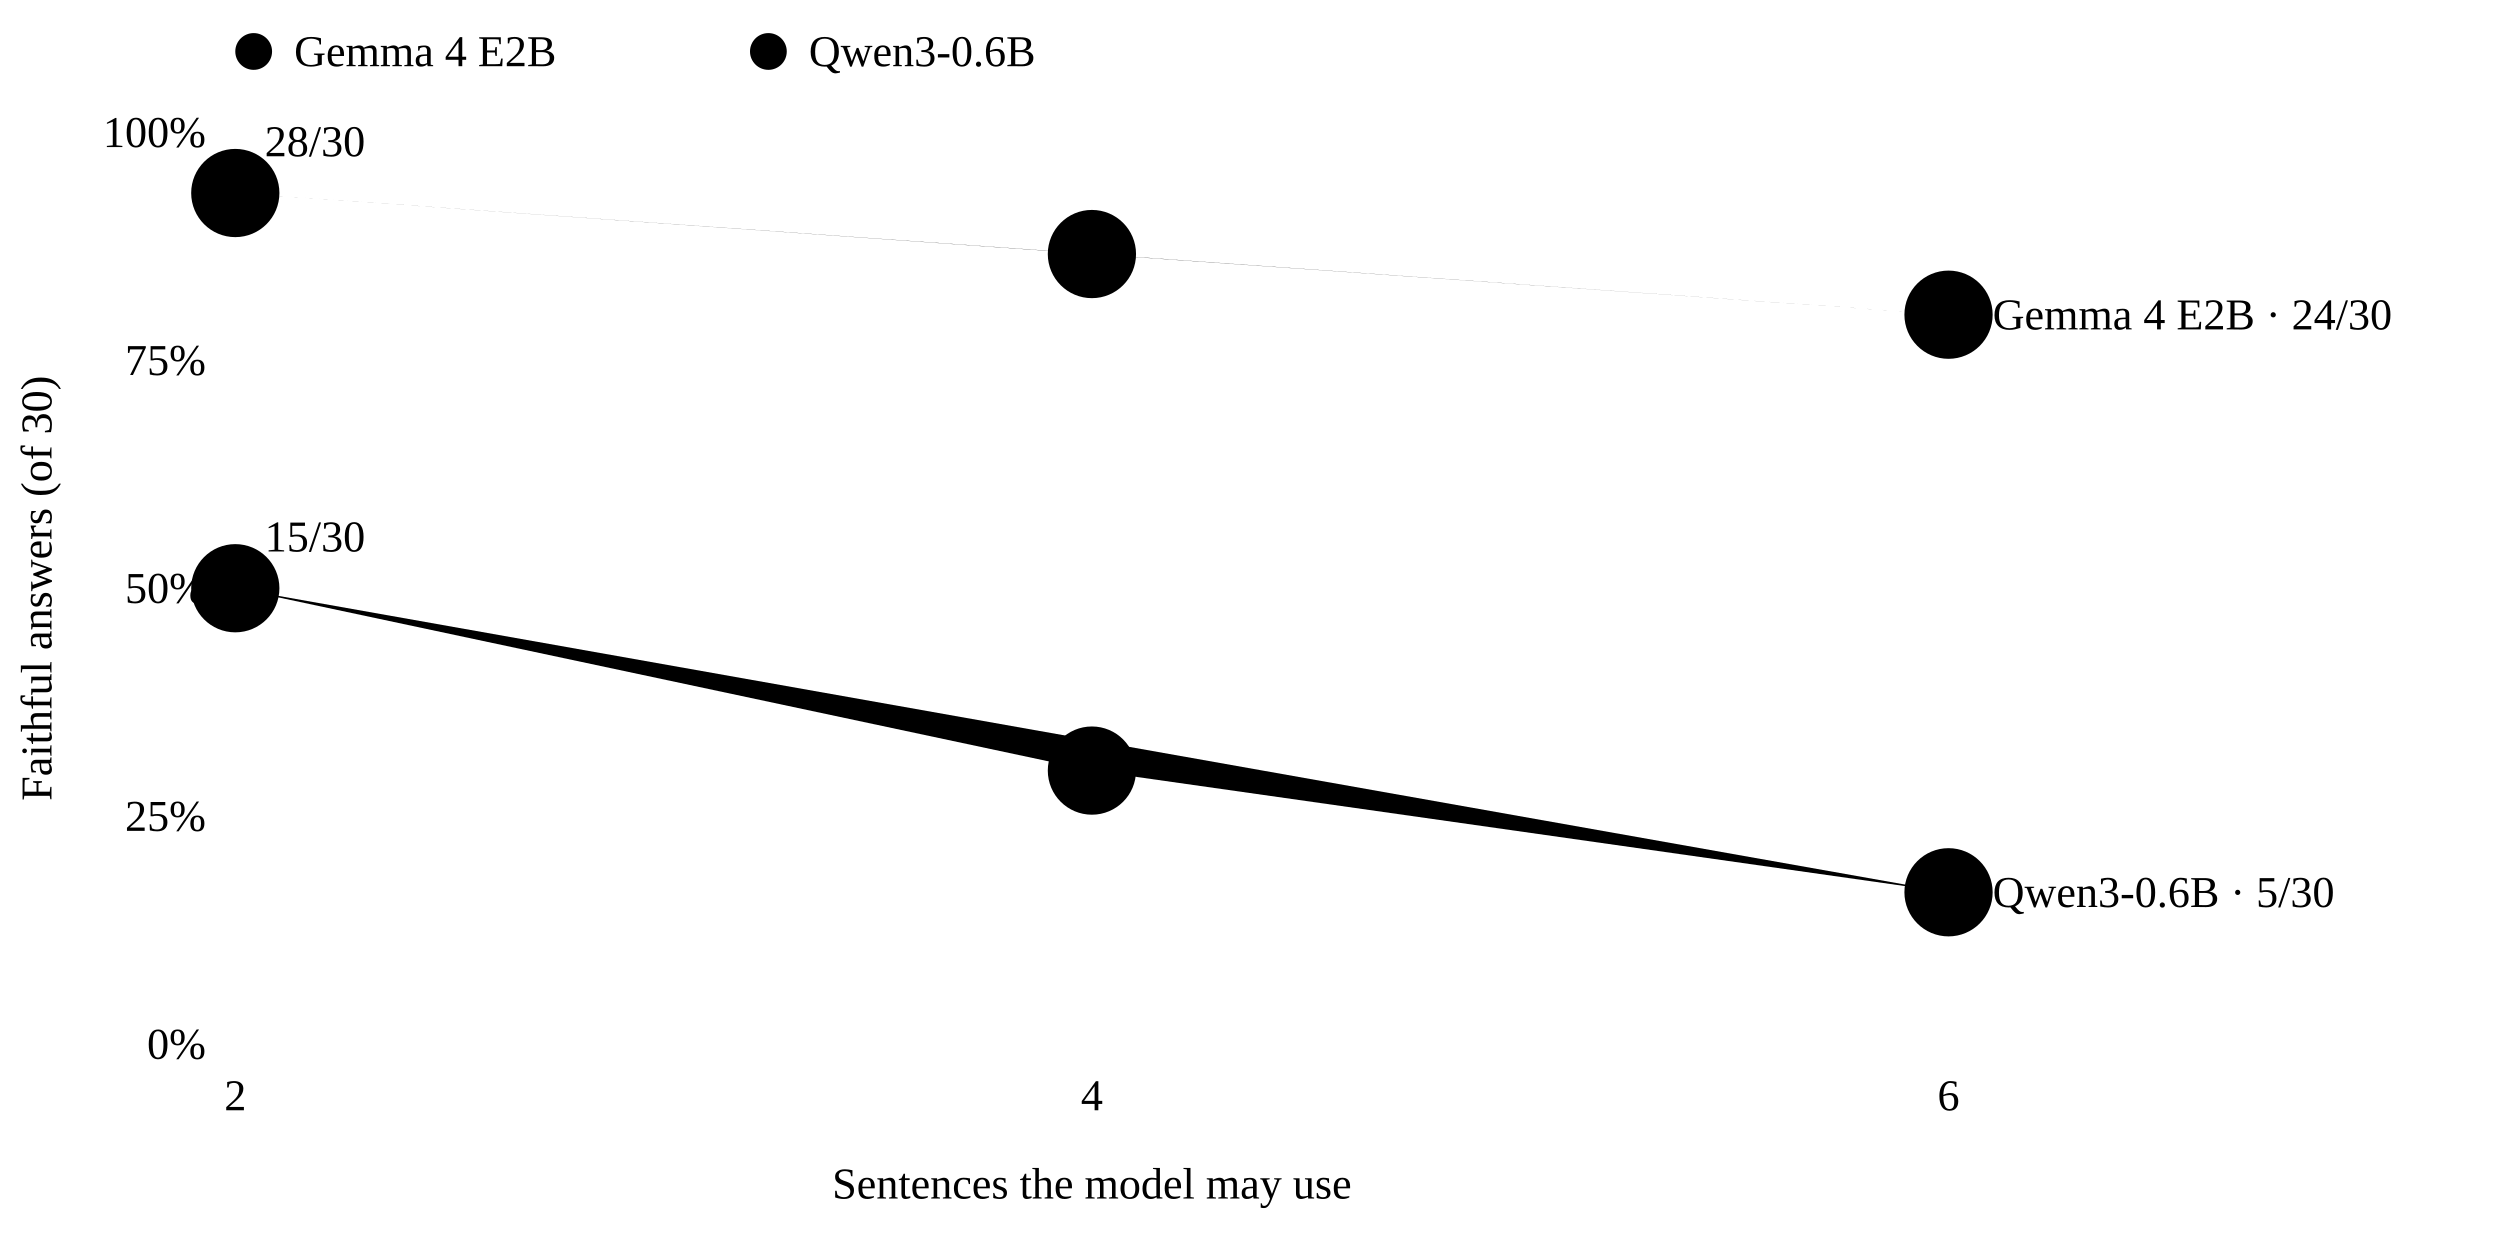
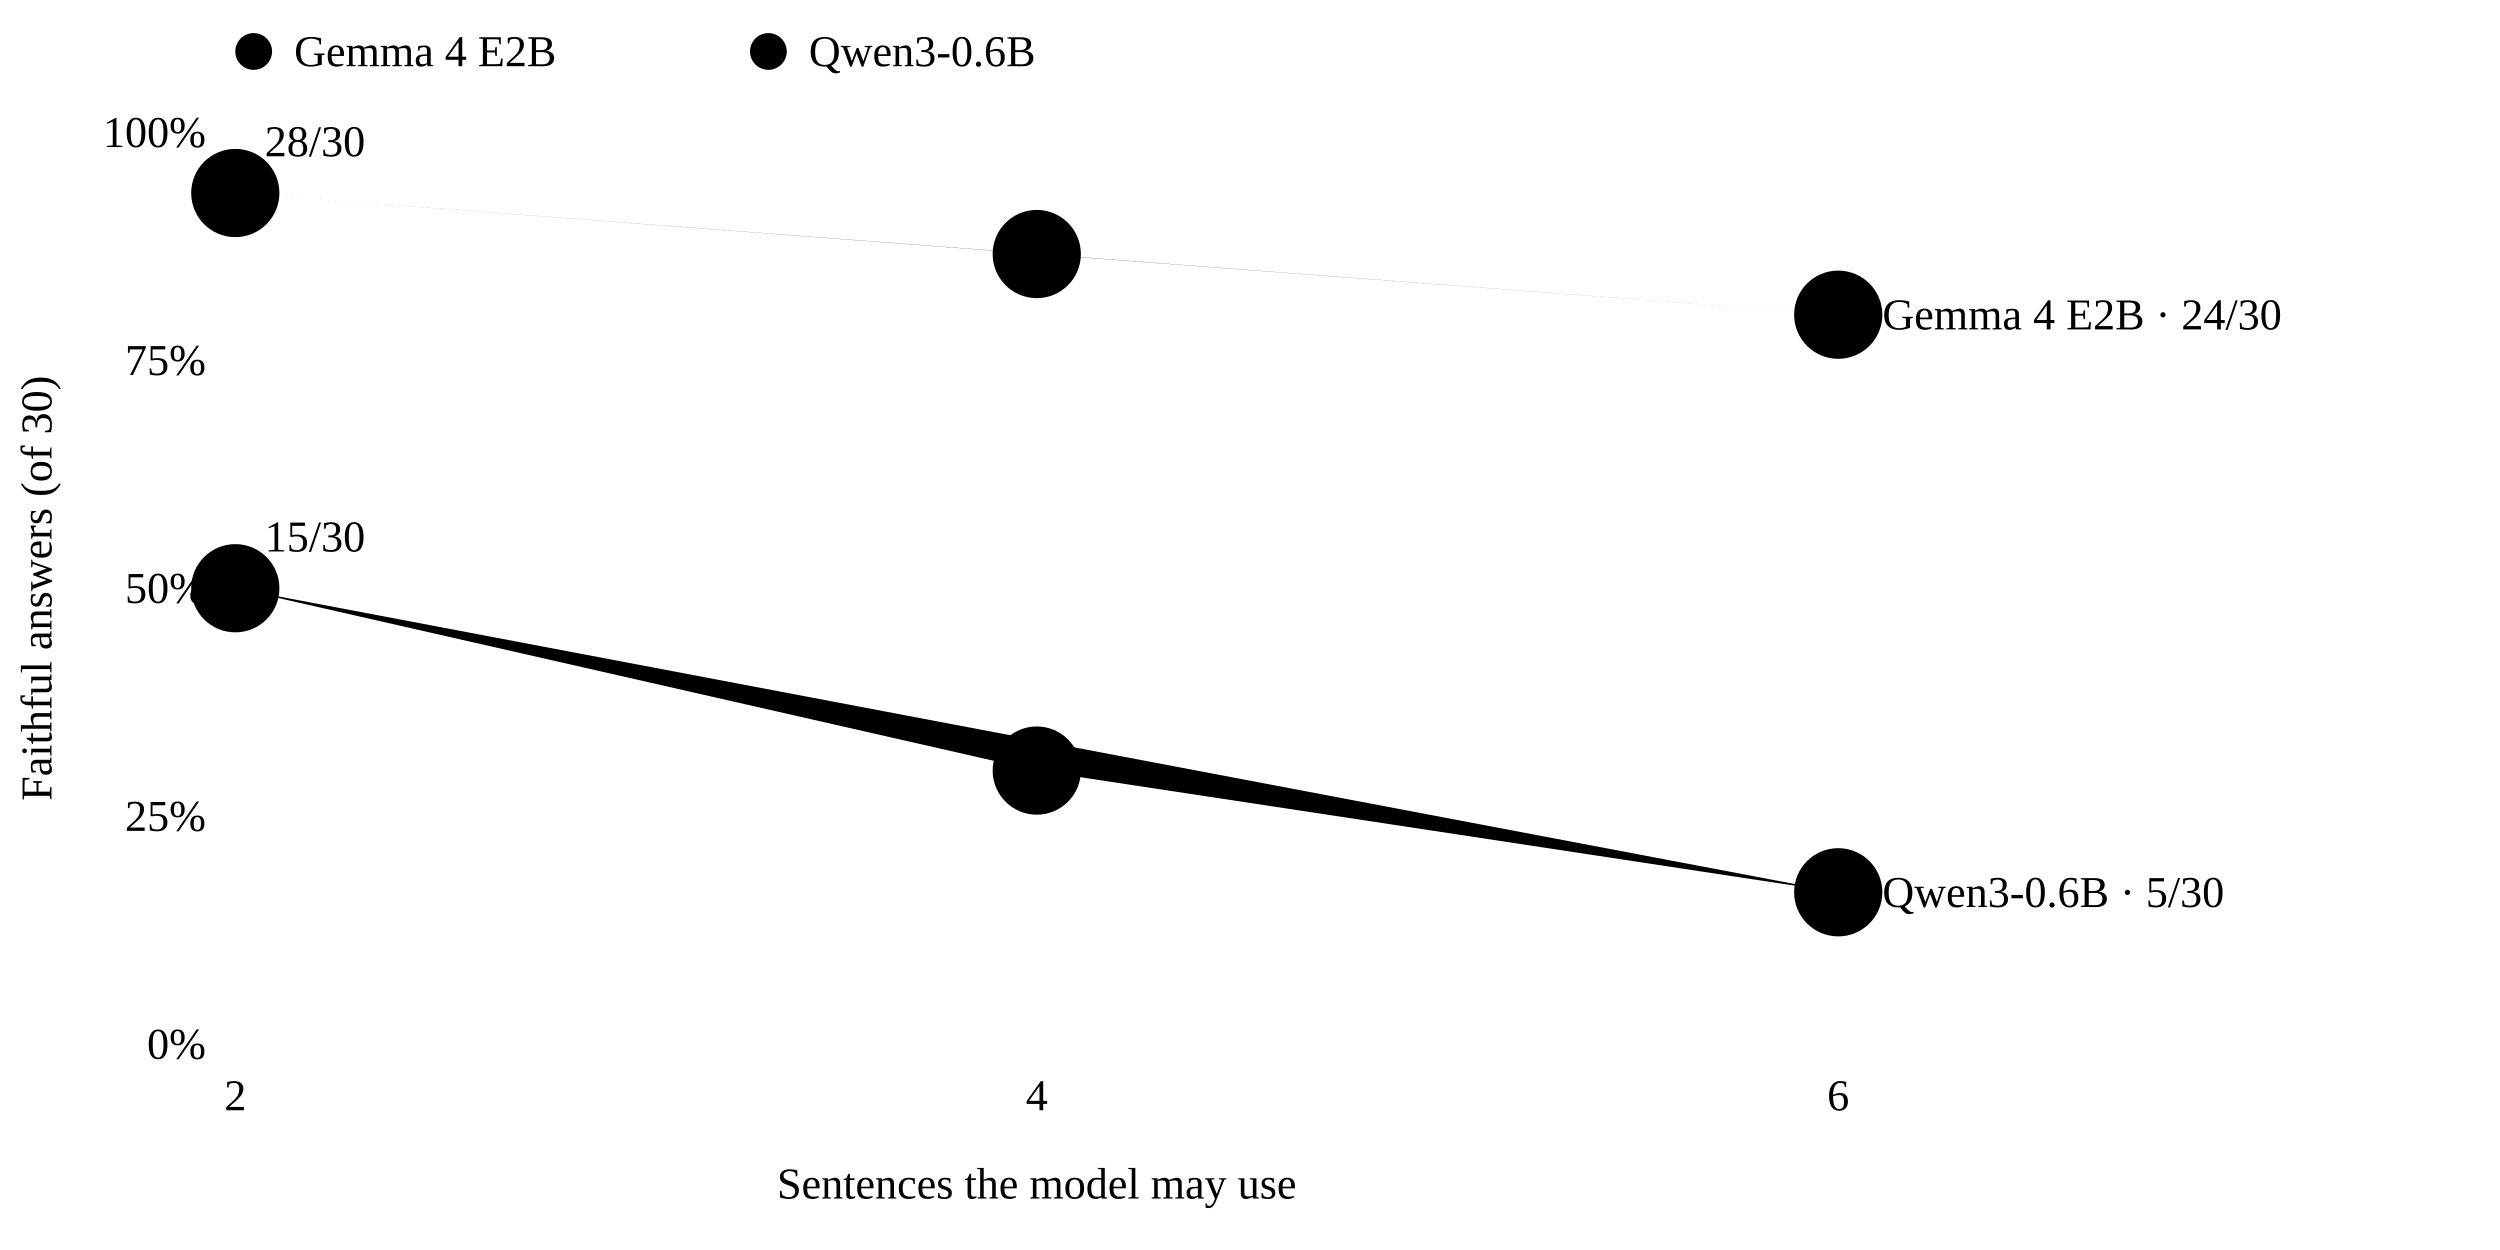
<svg xmlns="http://www.w3.org/2000/svg" class="viz" viewBox="0 0 680 340" role="img" aria-labelledby="viz-length-t viz-length-d">
  <circle class="viz-dot viz-s1" cx="69" cy="14" r="5" />
  <text class="viz-label" x="80" y="18">Gemma 4 E2B</text>
  <circle class="viz-dot viz-s2" cx="209" cy="14" r="5" />
  <text class="viz-label" x="220" y="18">Qwen3-0.6B</text>
-   <line class="viz-grid" x1="64" x2="550" y1="284.0" y2="284.0" />
+   <line class="viz-grid" x1="64" x2="520" y1="284.0" y2="284.0" />
  <text class="viz-tick" x="56" y="288.0" text-anchor="end">0%</text>
-   <line class="viz-grid" x1="64" x2="550" y1="222.0" y2="222.0" />
+   <line class="viz-grid" x1="64" x2="520" y1="222.0" y2="222.0" />
  <text class="viz-tick" x="56" y="226.0" text-anchor="end">25%</text>
-   <line class="viz-grid" x1="64" x2="550" y1="160.0" y2="160.0" />
+   <line class="viz-grid" x1="64" x2="520" y1="160.0" y2="160.0" />
  <text class="viz-tick" x="56" y="164.0" text-anchor="end">50%</text>
-   <line class="viz-grid" x1="64" x2="550" y1="98.0" y2="98.0" />
+   <line class="viz-grid" x1="64" x2="520" y1="98.0" y2="98.0" />
  <text class="viz-tick" x="56" y="102.0" text-anchor="end">75%</text>
-   <line class="viz-grid" x1="64" x2="550" y1="36.0" y2="36.0" />
+   <line class="viz-grid" x1="64" x2="520" y1="36.0" y2="36.0" />
  <text class="viz-tick" x="56" y="40.0" text-anchor="end">100%</text>
  <text class="viz-axis" transform="translate(14 160.0) rotate(-90)" text-anchor="middle">Faithful answers (of 30)</text>
  <text class="viz-tick" x="64.0" y="302" text-anchor="middle">2</text>
-   <text class="viz-tick" x="297.0" y="302" text-anchor="middle">4</text>
-   <text class="viz-tick" x="530.0" y="302" text-anchor="middle">6</text>
-   <text class="viz-axis" x="297.0" y="326" text-anchor="middle">Sentences the model may use</text>
-   <line class="viz-baseline" x1="64" x2="550" y1="284.0" y2="284.0" />
-   <path class="viz-line viz-s1" d="M64.0,52.5 L297.0,69.1 L530.0,85.6" />
+   <text class="viz-tick" x="282.0" y="302" text-anchor="middle">4</text>
+   <text class="viz-tick" x="500.0" y="302" text-anchor="middle">6</text>
+   <text class="viz-axis" x="282.0" y="326" text-anchor="middle">Sentences the model may use</text>
+   <line class="viz-baseline" x1="64" x2="520" y1="284.0" y2="284.0" />
+   <path class="viz-line viz-s1" d="M64.0,52.5 L282.0,69.1 L500.0,85.6" />
  <g>
    <circle class="viz-hit" cx="64.0" cy="52.5" r="12" />
    <circle class="viz-dot viz-s1" cx="64.0" cy="52.5" r="5" />
  </g>
  <g>
-     <circle class="viz-hit" cx="297.0" cy="69.1" r="12" />
-     <circle class="viz-dot viz-s1" cx="297.0" cy="69.1" r="5" />
+     <circle class="viz-hit" cx="282.0" cy="69.1" r="12" />
+     <circle class="viz-dot viz-s1" cx="282.0" cy="69.1" r="5" />
  </g>
  <g>
-     <circle class="viz-hit" cx="530.0" cy="85.6" r="12" />
-     <circle class="viz-dot viz-s1" cx="530.0" cy="85.6" r="5" />
+     <circle class="viz-hit" cx="500.0" cy="85.6" r="12" />
+     <circle class="viz-dot viz-s1" cx="500.0" cy="85.6" r="5" />
  </g>
  <text class="viz-label" x="72.0" y="42.5">28/30</text>
-   <text class="viz-label" x="542.0" y="89.6">Gemma 4 E2B · 24/30</text>
-   <path class="viz-line viz-s2" d="M64.0,160.0 L297.0,209.6 L530.0,242.7" />
+   <text class="viz-label" x="512.0" y="89.6">Gemma 4 E2B · 24/30</text>
+   <path class="viz-line viz-s2" d="M64.0,160.0 L282.0,209.6 L500.0,242.7" />
  <g>
    <circle class="viz-hit" cx="64.0" cy="160.0" r="12" />
    <circle class="viz-dot viz-s2" cx="64.0" cy="160.0" r="5" />
  </g>
  <g>
-     <circle class="viz-hit" cx="297.0" cy="209.6" r="12" />
-     <circle class="viz-dot viz-s2" cx="297.0" cy="209.6" r="5" />
+     <circle class="viz-hit" cx="282.0" cy="209.6" r="12" />
+     <circle class="viz-dot viz-s2" cx="282.0" cy="209.6" r="5" />
  </g>
  <g>
-     <circle class="viz-hit" cx="530.0" cy="242.7" r="12" />
-     <circle class="viz-dot viz-s2" cx="530.0" cy="242.7" r="5" />
+     <circle class="viz-hit" cx="500.0" cy="242.7" r="12" />
+     <circle class="viz-dot viz-s2" cx="500.0" cy="242.7" r="5" />
  </g>
  <text class="viz-label" x="72.0" y="150.0">15/30</text>
-   <text class="viz-label" x="542.0" y="246.7">Qwen3-0.6B · 5/30</text>
+   <text class="viz-label" x="512.0" y="246.7">Qwen3-0.6B · 5/30</text>
</svg>
